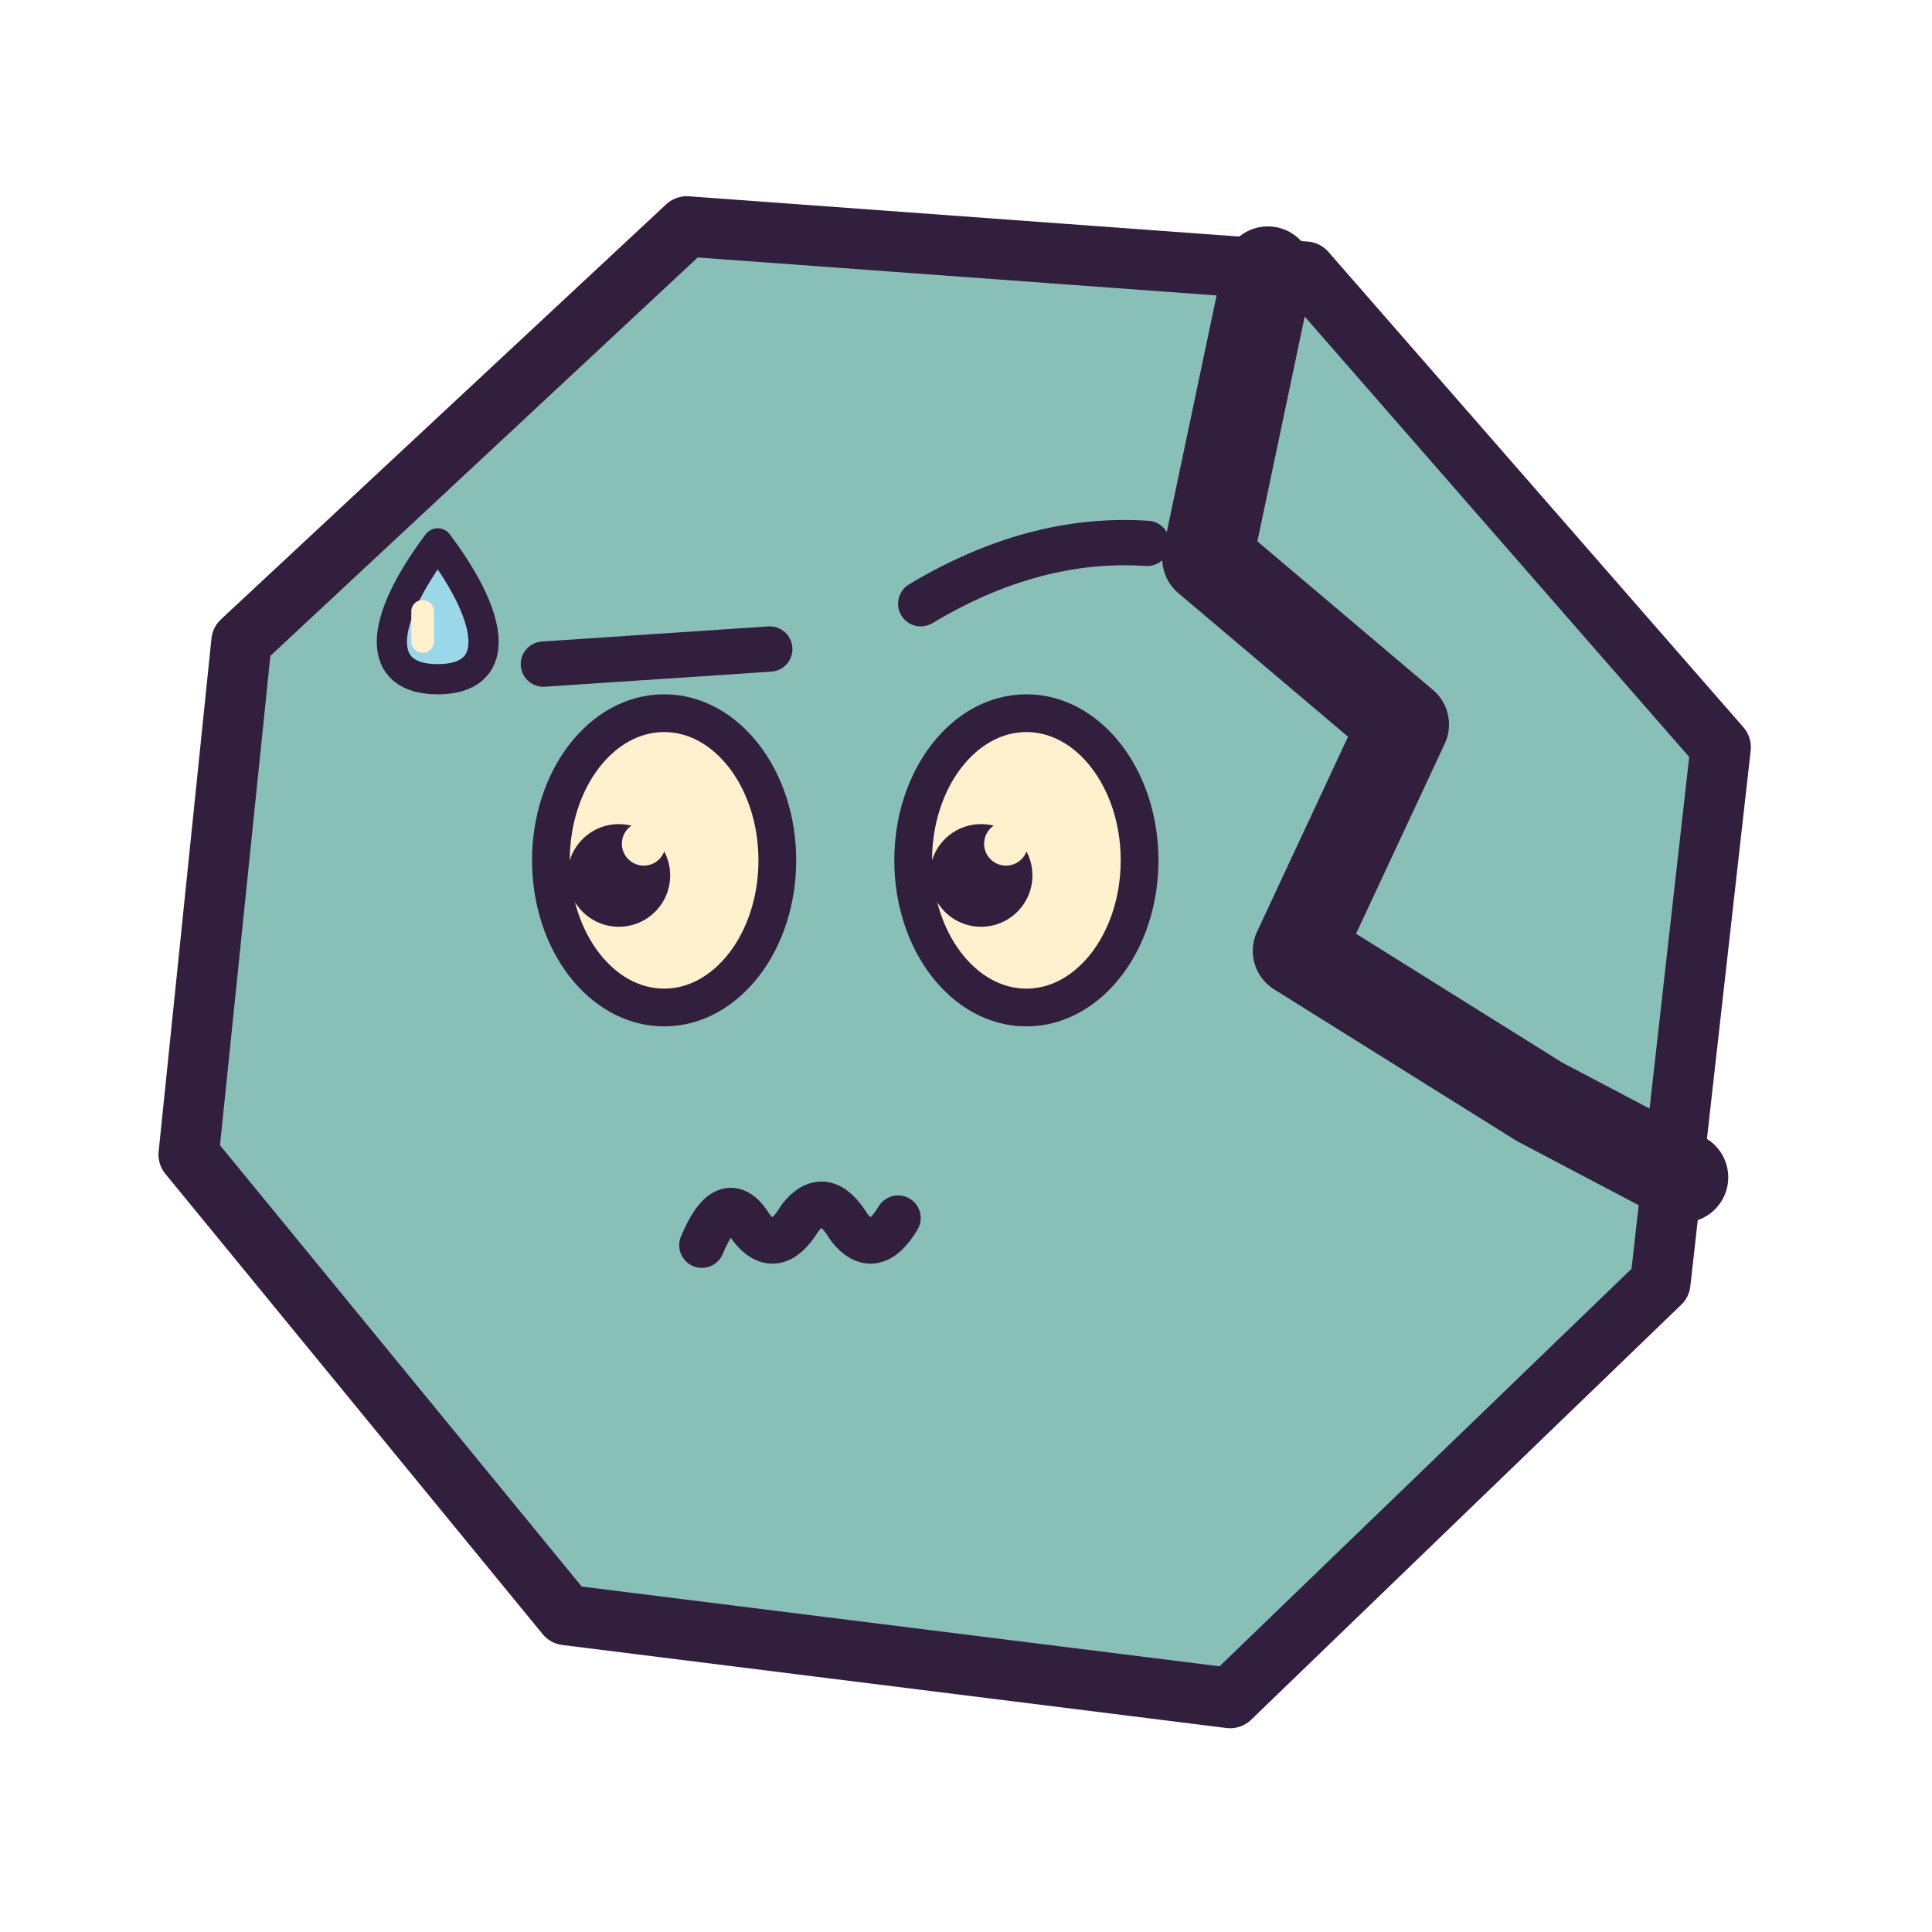
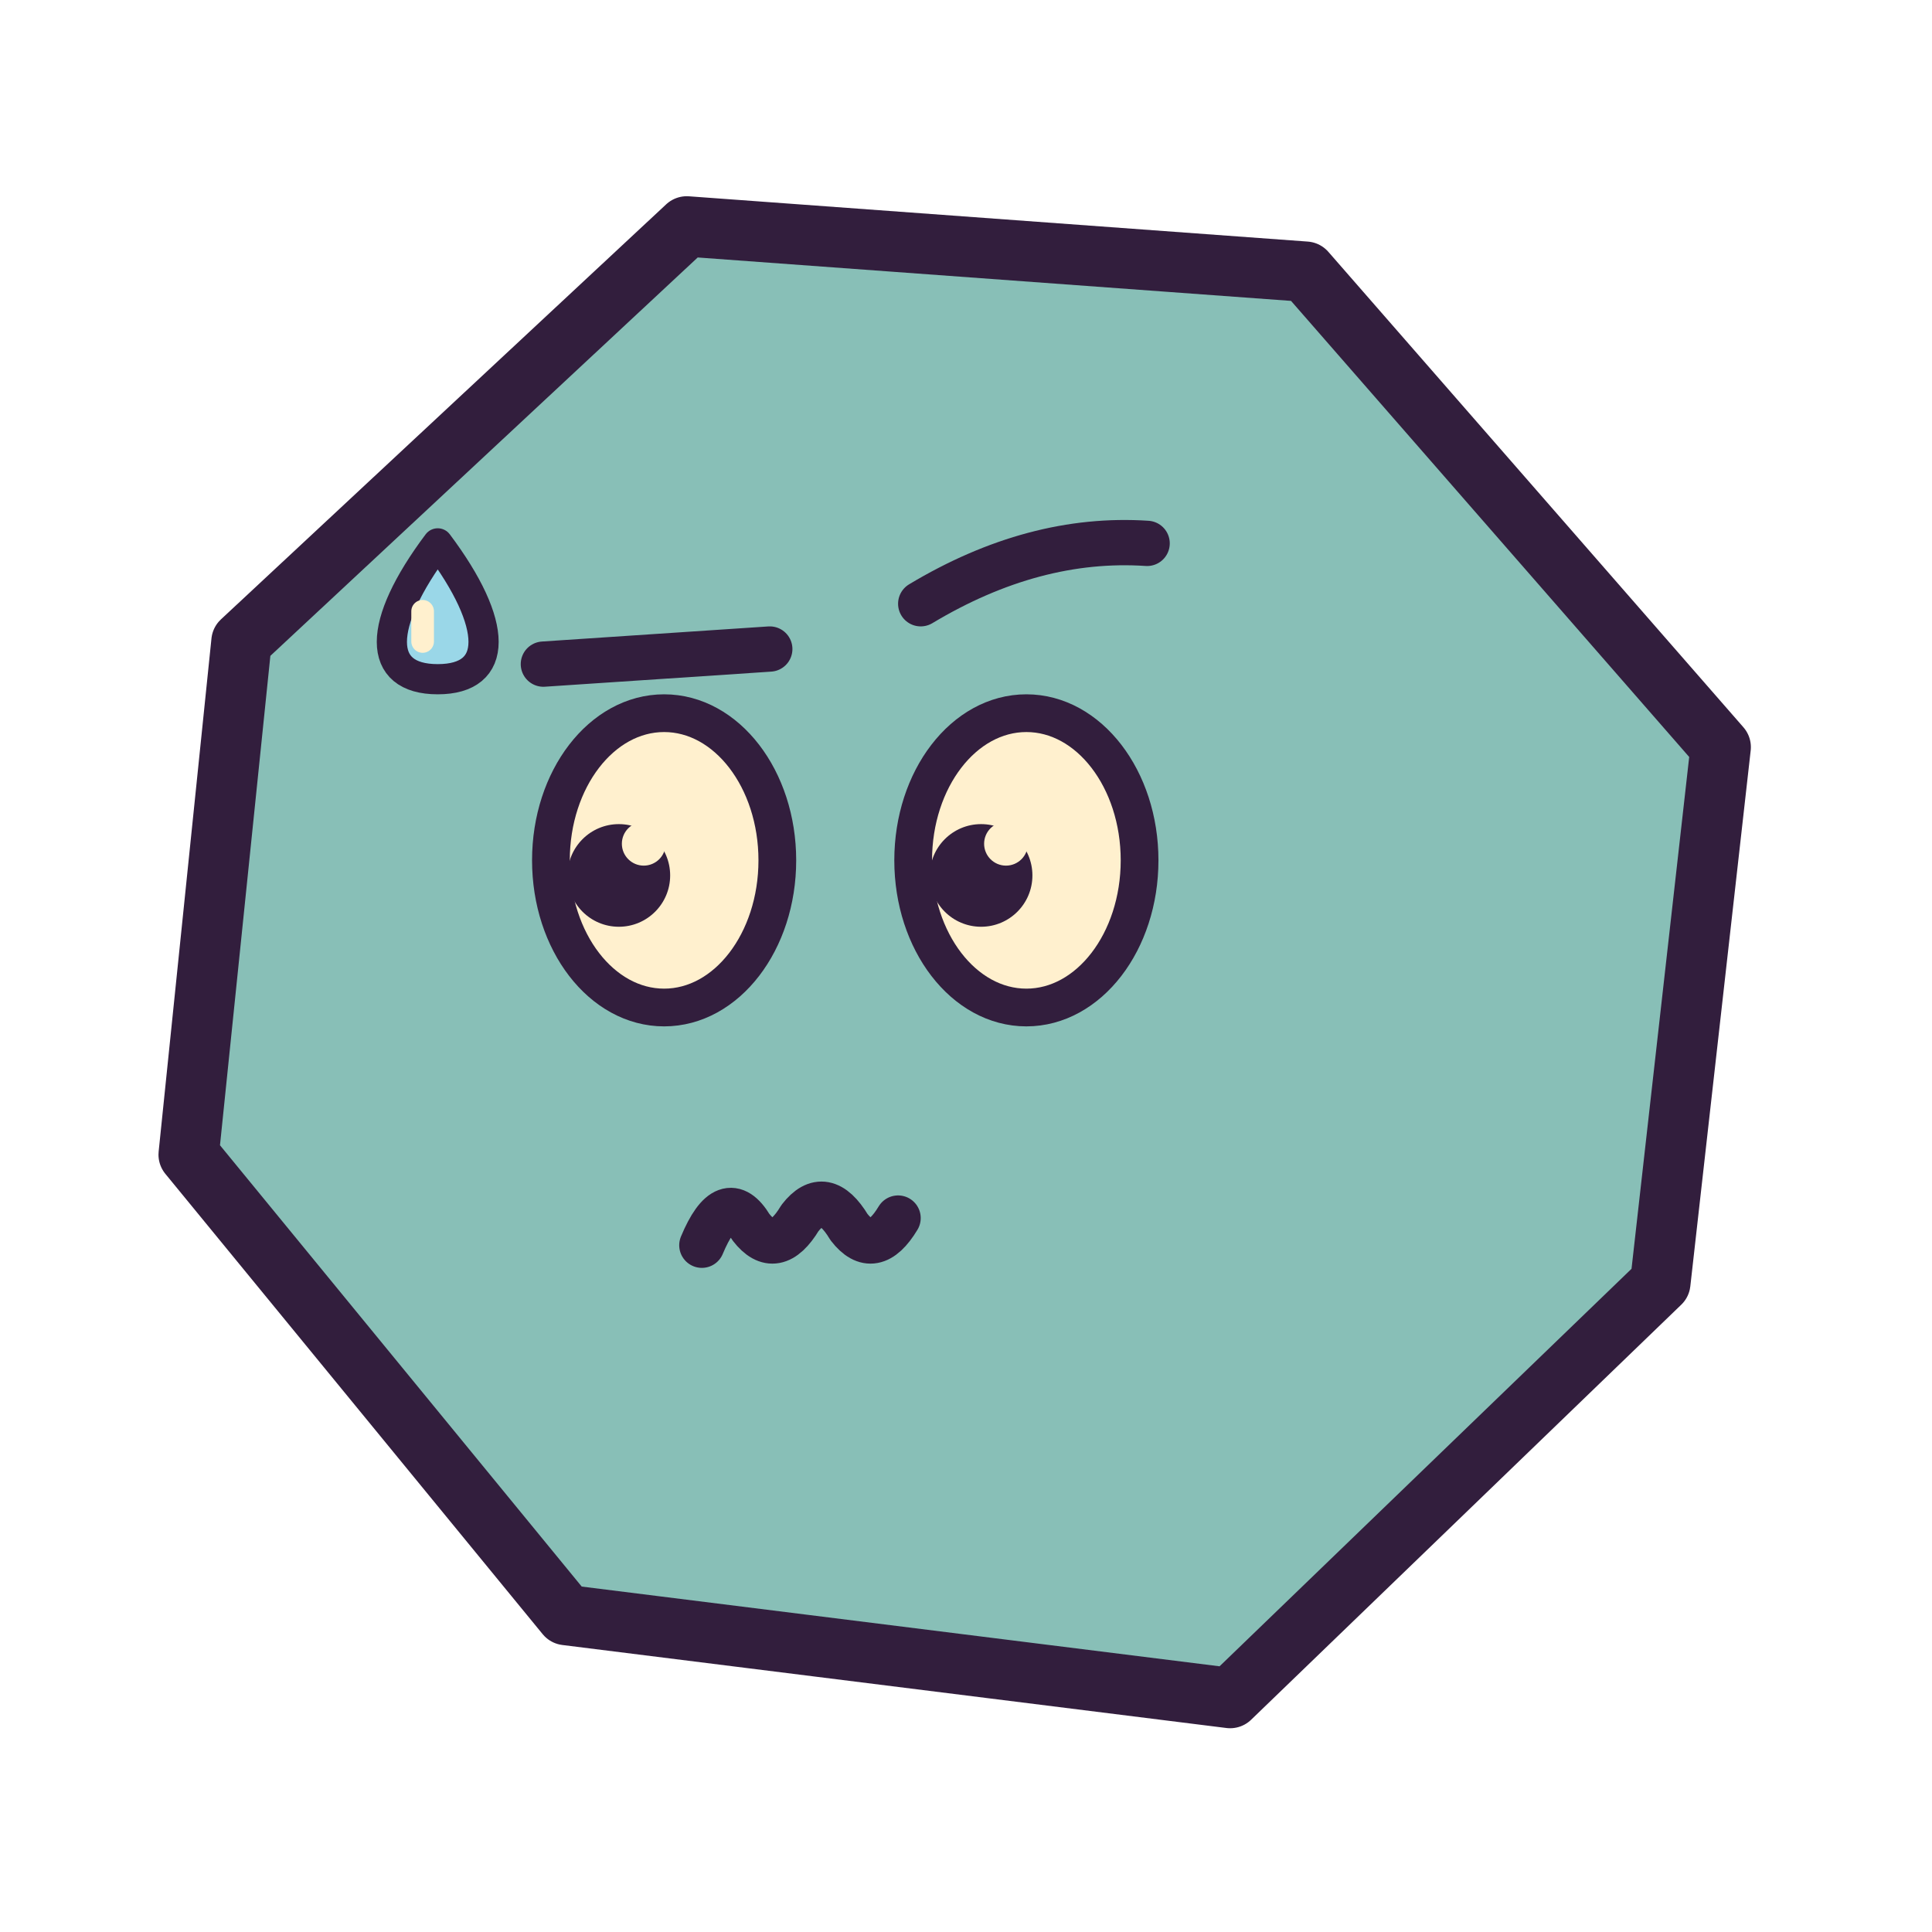
<svg xmlns="http://www.w3.org/2000/svg" width="256" height="256" viewBox="0 0 256 256">
  <g stroke="#321E3D" stroke-width="8" stroke-linecap="round" stroke-linejoin="round">
    <path d="M 32 85 L 91 30 L 173 36 L 228 99 L 220 170 L 163 225 L 75 214 L 25 153 Z" fill="#88BFB7" />
-     <path d="M 168 36 L 160 74 L 186 96 L 172 126 L 204 146 L 223 156" fill="none" stroke-width="12" />
    <ellipse cx="88" cy="114" rx="15" ry="19.5" fill="#FFF0CE" stroke-width="5" />
    <circle cx="82" cy="116" r="6.8" fill="#321E3D" stroke="none" />
    <circle cx="85.3" cy="111.8" r="2.9" fill="#FFF0CE" stroke="none" />
    <ellipse cx="136" cy="114" rx="15" ry="19.5" fill="#FFF0CE" stroke-width="5" />
    <circle cx="130" cy="116" r="6.8" fill="#321E3D" stroke="none" />
    <circle cx="133.3" cy="111.8" r="2.9" fill="#FFF0CE" stroke="none" />
    <path d="M 72 88 Q 87.0 87.0 102 86" fill="none" stroke-width="6" />
    <path d="M 122 80 Q 137.0 71.0 152 72" fill="none" stroke-width="6" />
    <path d="M 93.0 165 Q 96.25 157.2 99.5 162.6 Q 102.75 166.8 106.0 161.4 Q 109.25 157.2 112.5 162.6 Q 115.75 166.8 119.0 161.4" fill="none" stroke-width="6" />
    <path d="M 58 72 C 66.1 82.8 66.1 90.0 58 90.0 C 49.9 90.0 49.9 82.8 58 72 Z" fill="#9AD7E8" stroke-width="4" />
    <path d="M 56 81 L 56 85" fill="none" stroke="#FFF0CE" stroke-width="3" />
  </g>
</svg>
